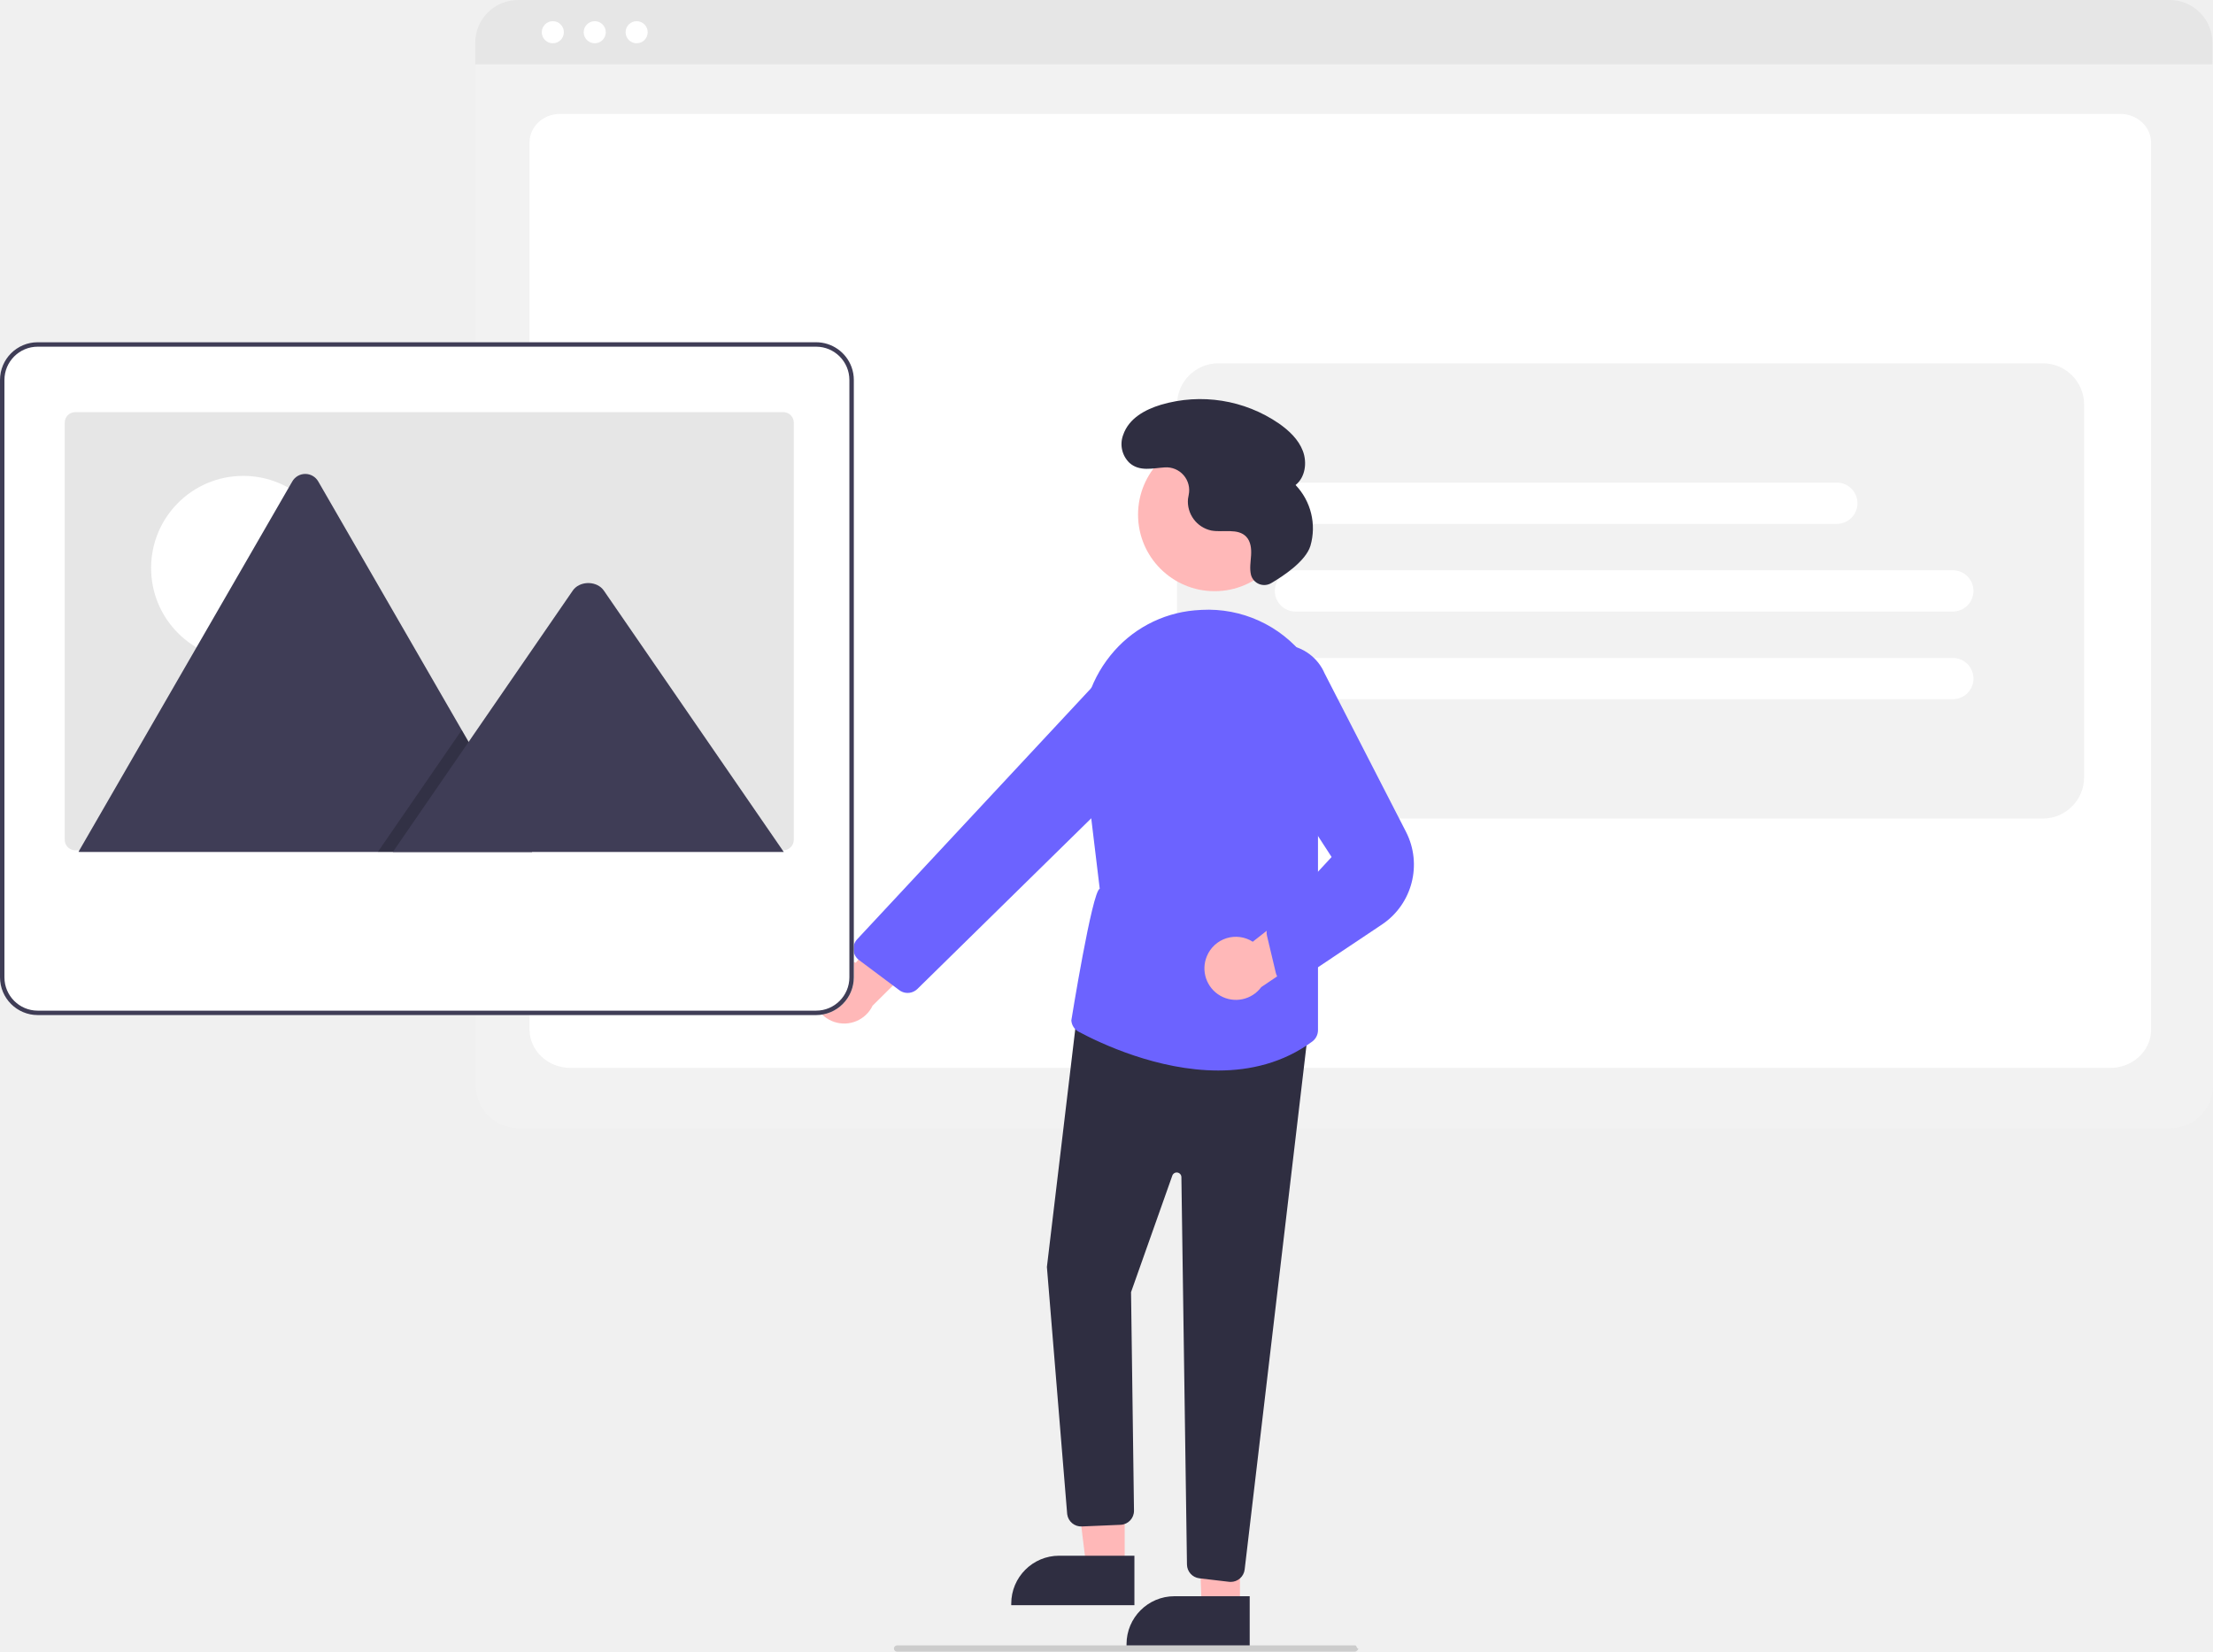
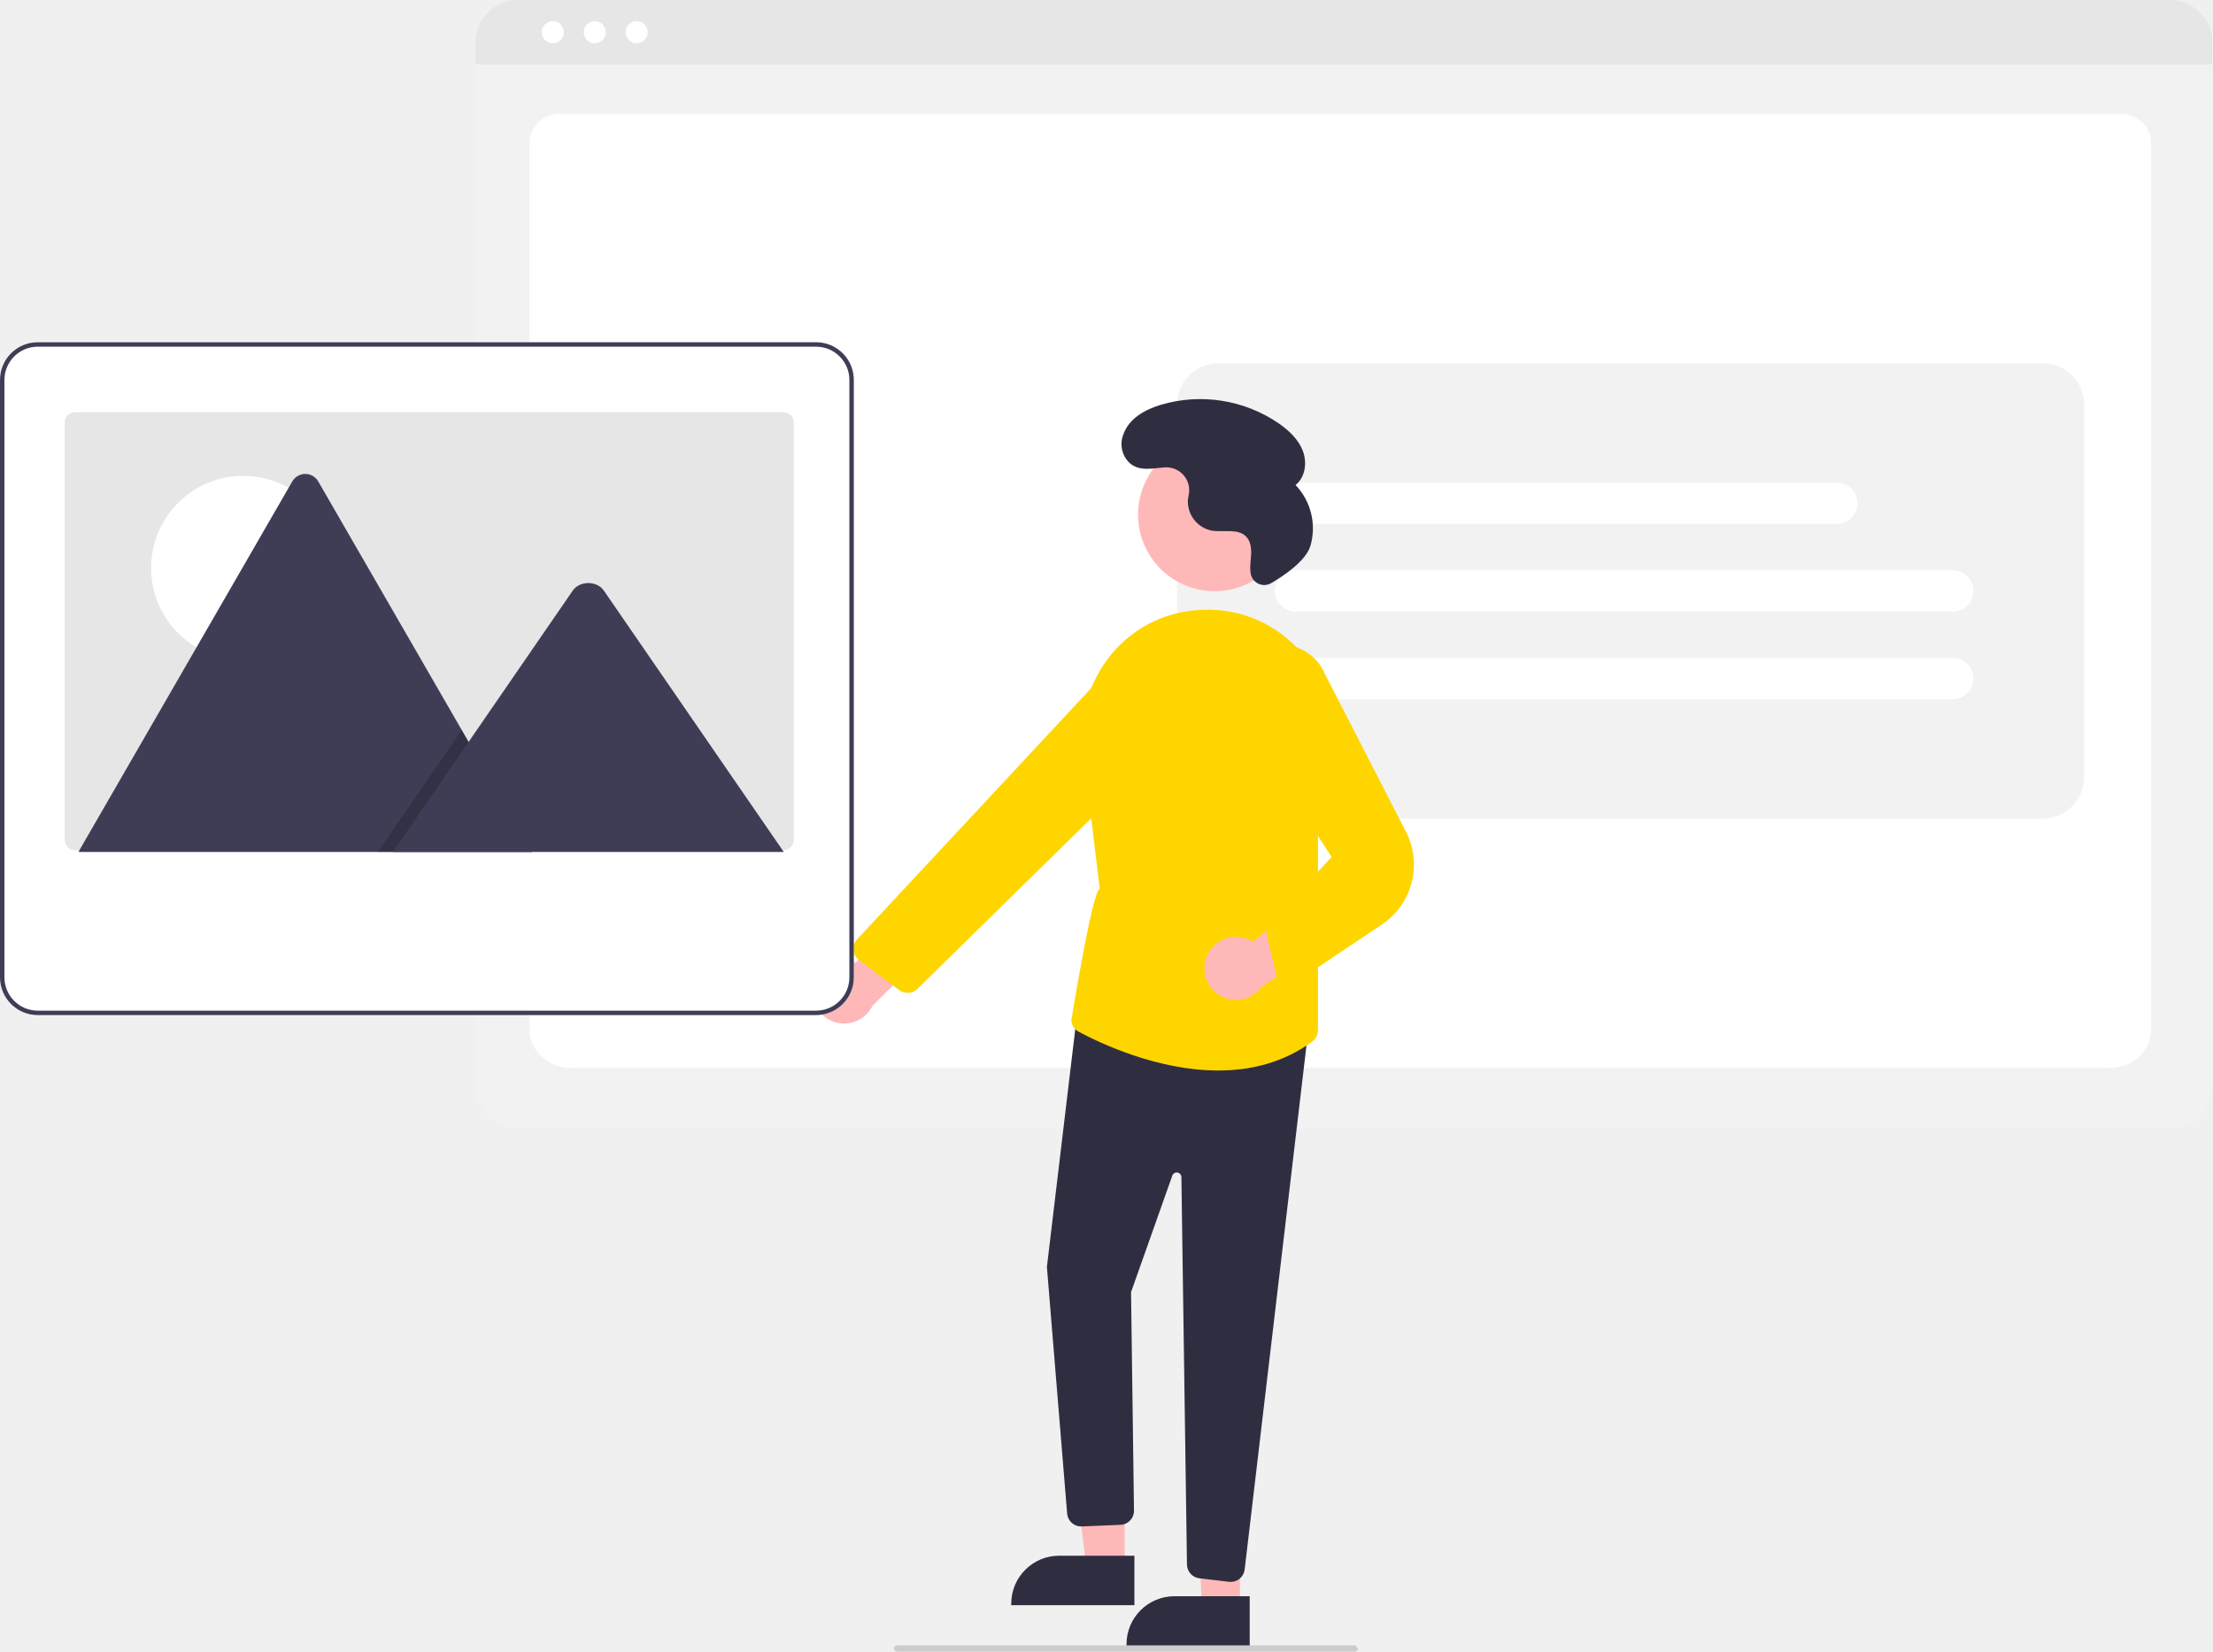
<svg xmlns="http://www.w3.org/2000/svg" data-name="Layer 1" width="710.232" height="530" viewBox="0 0 710.232 530">
  <path d="M941.464,547.018H411.248a13.667,13.667,0,0,1-13.652-13.652V206.424a10.013,10.013,0,0,1,10.001-10.002H944.942A10.186,10.186,0,0,1,955.116,206.597V533.366A13.667,13.667,0,0,1,941.464,547.018Z" transform="translate(-244.8839 -185)" fill="#f2f2f2" />
  <path d="M922.122,527.685H427.975c-7.244,0-13.137-5.519-13.137-12.302V230.678c0-5.031,4.367-9.123,9.735-9.123H925.363c5.457,0,9.896,4.16,9.896,9.274v284.555C935.259,522.166,929.366,527.685,922.122,527.685Z" transform="translate(-244.8839 -185)" fill="#fff" />
  <path d="M954.926,205.643H397.404V198.693A13.713,13.713,0,0,1,411.106,185H941.225A13.713,13.713,0,0,1,954.926,198.693Z" transform="translate(-244.8839 -185)" fill="#e6e6e6" />
  <circle cx="177.421" cy="10.342" r="3.544" fill="#fff" />
  <circle cx="190.873" cy="10.342" r="3.544" fill="#fff" />
  <circle cx="204.325" cy="10.342" r="3.544" fill="#fff" />
  <path d="M635.886,447.656H900.514a13.238,13.238,0,0,0,13.238-13.238V314.822a13.238,13.238,0,0,0-13.238-13.238H635.886a13.238,13.238,0,0,0-13.238,13.238V434.418A13.238,13.238,0,0,0,635.886,447.656Z" transform="translate(-244.8839 -185)" fill="#f2f2f2" />
  <path d="M871.623,381.239H660.641a6.619,6.619,0,1,1,0-13.238H871.623a6.619,6.619,0,1,1,0,13.238Z" transform="translate(-244.8839 -185)" fill="#fff" />
  <path d="M871.623,409.37H660.641a6.619,6.619,0,1,1,0-13.238H871.623a6.619,6.619,0,1,1,0,13.238Z" transform="translate(-244.8839 -185)" fill="#fff" />
  <path d="M834.391,353.108H660.641a6.619,6.619,0,1,1,0-13.238H834.391a6.619,6.619,0,0,1,0,13.238Z" transform="translate(-244.8839 -185)" fill="#fff" />
  <path d="M505.933,501.206a10.056,10.056,0,0,1,13.594-7.277l23.459-26.956,4.983,17.889-23.041,22.856a10.11,10.11,0,0,1-18.995-6.511Z" transform="translate(-244.8839 -185)" fill="#ffb8b8" />
  <circle cx="389.803" cy="165.148" r="24.561" fill="#ffb8b8" />
  <polygon points="360.949 503.221 348.689 503.22 342.857 455.932 360.951 455.933 360.949 503.221" fill="#ffb8b8" />
  <path d="M608.959,700.105l-39.531-.001v-.5a15.386,15.386,0,0,1,15.386-15.386h.001l24.144.001Z" transform="translate(-244.8839 -185)" fill="#2f2e41" />
  <polygon points="397.949 516.221 385.689 516.22 383.992 470.062 397.951 468.933 397.949 516.221" fill="#ffb8b8" />
  <path d="M645.959,713.105l-39.531-.001v-.5a15.386,15.386,0,0,1,15.386-15.386h.001l24.144.001Z" transform="translate(-244.8839 -185)" fill="#2f2e41" />
  <path d="M639.346,692.591l-9.547-1.124a4.512,4.512,0,0,1-3.974-4.404l-1.789-124.339a1.5,1.5,0,0,0-2.914-.479l-13.246,37.399.947,70.102a4.498,4.498,0,0,1-4.229,4.553l-12.464.529a4.527,4.527,0,0,1-4.744-3.925l-6.51-79.301-.004-.05,9.877-82.819,74.183,5.367L644.341,688.65a4.507,4.507,0,0,1-4.466,3.973A4.401,4.401,0,0,1,639.346,692.591Z" transform="translate(-244.8839 -185)" fill="#2f2e41" />
-   <path d="M591.067,516.075a4.473,4.473,0,0,1-2.355-3.618s6.671-41.484,9.115-42.263l-5.349-44.363a40.909,40.909,0,0,1,8.781-30.49,39.013,39.013,0,0,1,27.032-14.482q1.121-.101,2.23-.154a39.369,39.369,0,0,1,33.134,15.082,40.12,40.12,0,0,1,7.219,36.406l-3,10.439v72.956a4.555,4.555,0,0,1-1.862,3.653c-9.341,6.855-19.897,9.279-30.156,9.279C616.447,528.521,598.101,519.841,591.067,516.075Z" transform="translate(-244.8839 -185)" fill="#6C63FF" />
-   <path d="M533.478,502.725l-12.902-9.648a4.499,4.499,0,0,1-.597-6.672l76.863-82.474a15.053,15.053,0,0,1,19.521-2.075l0.0 0a14.978,14.978,0,0,1,1.925,22.976l-78.964,77.502a4.472,4.472,0,0,1-5.362.709A4.621,4.621,0,0,1,533.478,502.725Z" transform="translate(-244.8839 -185)" fill="#6C63FF" />
+   <path d="M591.067,516.075a4.473,4.473,0,0,1-2.355-3.618s6.671-41.484,9.115-42.263l-5.349-44.363a40.909,40.909,0,0,1,8.781-30.49,39.013,39.013,0,0,1,27.032-14.482q1.121-.101,2.23-.154a39.369,39.369,0,0,1,33.134,15.082,40.12,40.12,0,0,1,7.219,36.406l-3,10.439v72.956a4.555,4.555,0,0,1-1.862,3.653c-9.341,6.855-19.897,9.279-30.156,9.279C616.447,528.521,598.101,519.841,591.067,516.075Z" transform="translate(-244.8839 -185)" fill="#ffd500" />
+   <path d="M533.478,502.725l-12.902-9.648a4.499,4.499,0,0,1-.597-6.672l76.863-82.474a15.053,15.053,0,0,1,19.521-2.075l0.0 0a14.978,14.978,0,0,1,1.925,22.976l-78.964,77.502a4.472,4.472,0,0,1-5.362.709A4.621,4.621,0,0,1,533.478,502.725Z" transform="translate(-244.8839 -185)" fill="#ffd500" />
  <path d="M632.226,491.805a10.056,10.056,0,0,1,14.715-4.607l28.086-22.094,1.55,18.505-26.909,18.144a10.11,10.11,0,0,1-17.442-9.948Z" transform="translate(-244.8839 -185)" fill="#ffb8b8" />
-   <path d="M657.365,500.43a4.464,4.464,0,0,1-3.023-3.249l-2.837-11.916a4.437,4.437,0,0,1,1.65-4.612l19.089-20.645-28.079-43.296a15.248,15.248,0,0,1-.462-18.626,15.242,15.242,0,0,1,26.295,2.994l26.104,50.811a23.118,23.118,0,0,1-7.721,29.795l-26.677,17.82a4.461,4.461,0,0,1-2.97,1.137A4.549,4.549,0,0,1,657.365,500.43Z" transform="translate(-244.8839 -185)" fill="#6C63FF" />
+   <path d="M657.365,500.43a4.464,4.464,0,0,1-3.023-3.249l-2.837-11.916a4.437,4.437,0,0,1,1.65-4.612l19.089-20.645-28.079-43.296a15.248,15.248,0,0,1-.462-18.626,15.242,15.242,0,0,1,26.295,2.994l26.104,50.811a23.118,23.118,0,0,1-7.721,29.795l-26.677,17.82a4.461,4.461,0,0,1-2.97,1.137A4.549,4.549,0,0,1,657.365,500.43Z" transform="translate(-244.8839 -185)" fill="#ffd500" />
  <path d="M652.886,372.106a4.398,4.398,0,0,1-6.493-2.565l-.015-.061c-.5-2.044-.105-4.182.024-6.282s-.089-4.405-1.527-5.941c-2.681-2.863-7.414-1.312-11.271-2.019a9.511,9.511,0,0,1-7.453-10.117c.053-.437.136-.874.23-1.311a7.325,7.325,0,0,0-7.651-8.83c-3.893.244-8.091,1.446-11.329-1.421a8.351,8.351,0,0,1-2.053-8.992c1.812-5.321,6.997-8.129,12.135-9.685a44.588,44.588,0,0,1,37.826,5.999c3.263,2.274,6.314,5.136,7.719,8.856s.762,8.427-2.349,10.904a20.123,20.123,0,0,1,4.765,19.521C663.928,365.142,656.59,369.948,652.886,372.106Z" transform="translate(-244.8839 -185)" fill="#2f2e41" />
  <path d="M679.782,715h-147a1,1,0,0,1,0-2h147c.552,0,.448,1,1,1C681.03,714,680.334,715,679.782,715Z" transform="translate(-244.8839 -185)" fill="#ccc" />
  <path d="M518.195,302.834a12.132,12.132,0,0,0-11.392-8.01H256.988a12.1,12.1,0,0,0-12.104,12.095V498.633a12.121,12.121,0,0,0,12.104,12.104H506.803a12.121,12.121,0,0,0,12.104-12.104V306.928A12.012,12.012,0,0,0,518.195,302.834Z" transform="translate(-244.8839 -185)" fill="#fff" />
  <path d="M518.195,302.834a12.132,12.132,0,0,0-11.392-8.01H256.988a12.1,12.1,0,0,0-12.104,12.095V498.633a12.121,12.121,0,0,0,12.104,12.104H506.803a12.121,12.121,0,0,0,12.104-12.104V306.928A12.012,12.012,0,0,0,518.195,302.834Zm-.712,195.799A10.693,10.693,0,0,1,506.803,509.313H256.988A10.693,10.693,0,0,1,246.308,498.633V306.928a10.693,10.693,0,0,1,10.68-10.68H506.803A10.693,10.693,0,0,1,517.483,306.928Z" transform="translate(-244.8839 -185)" fill="#3f3d56" />
  <path d="M499.64,320.62V454.481a3.369,3.369,0,0,1-3.368,3.37H269.032a2.838,2.838,0,0,1-.483-.038,3.367,3.367,0,0,1-2.887-3.333V320.62a3.369,3.369,0,0,1,3.368-3.37h227.24a3.369,3.369,0,0,1,3.37,3.368v.002Z" transform="translate(-244.8839 -185)" fill="#e6e6e6" />
  <circle cx="78.059" cy="182.274" r="29.567" fill="#ffffff" />
  <path d="M415.66,458.388H270.615a2.953,2.953,0,0,1-.542-.043l68.6-118.825a4.803,4.803,0,0,1,8.361,0l46.039,79.741,2.206,3.816Z" transform="translate(-244.8839 -185)" fill="#3f3d56" />
  <polygon points="170.776 273.388 121.254 273.388 145.564 238.076 147.314 235.533 148.189 234.261 150.394 238.076 170.776 273.388" opacity="0.2" style="isolation:isolate" />
  <path d="M496.42,458.388H370.968l24.31-35.311,1.749-2.544,31.678-46.018c2.077-3.016,7.073-3.204,9.515-.569a5.719,5.719,0,0,1,.456.569Z" transform="translate(-244.8839 -185)" fill="#3f3d56" />
</svg>
